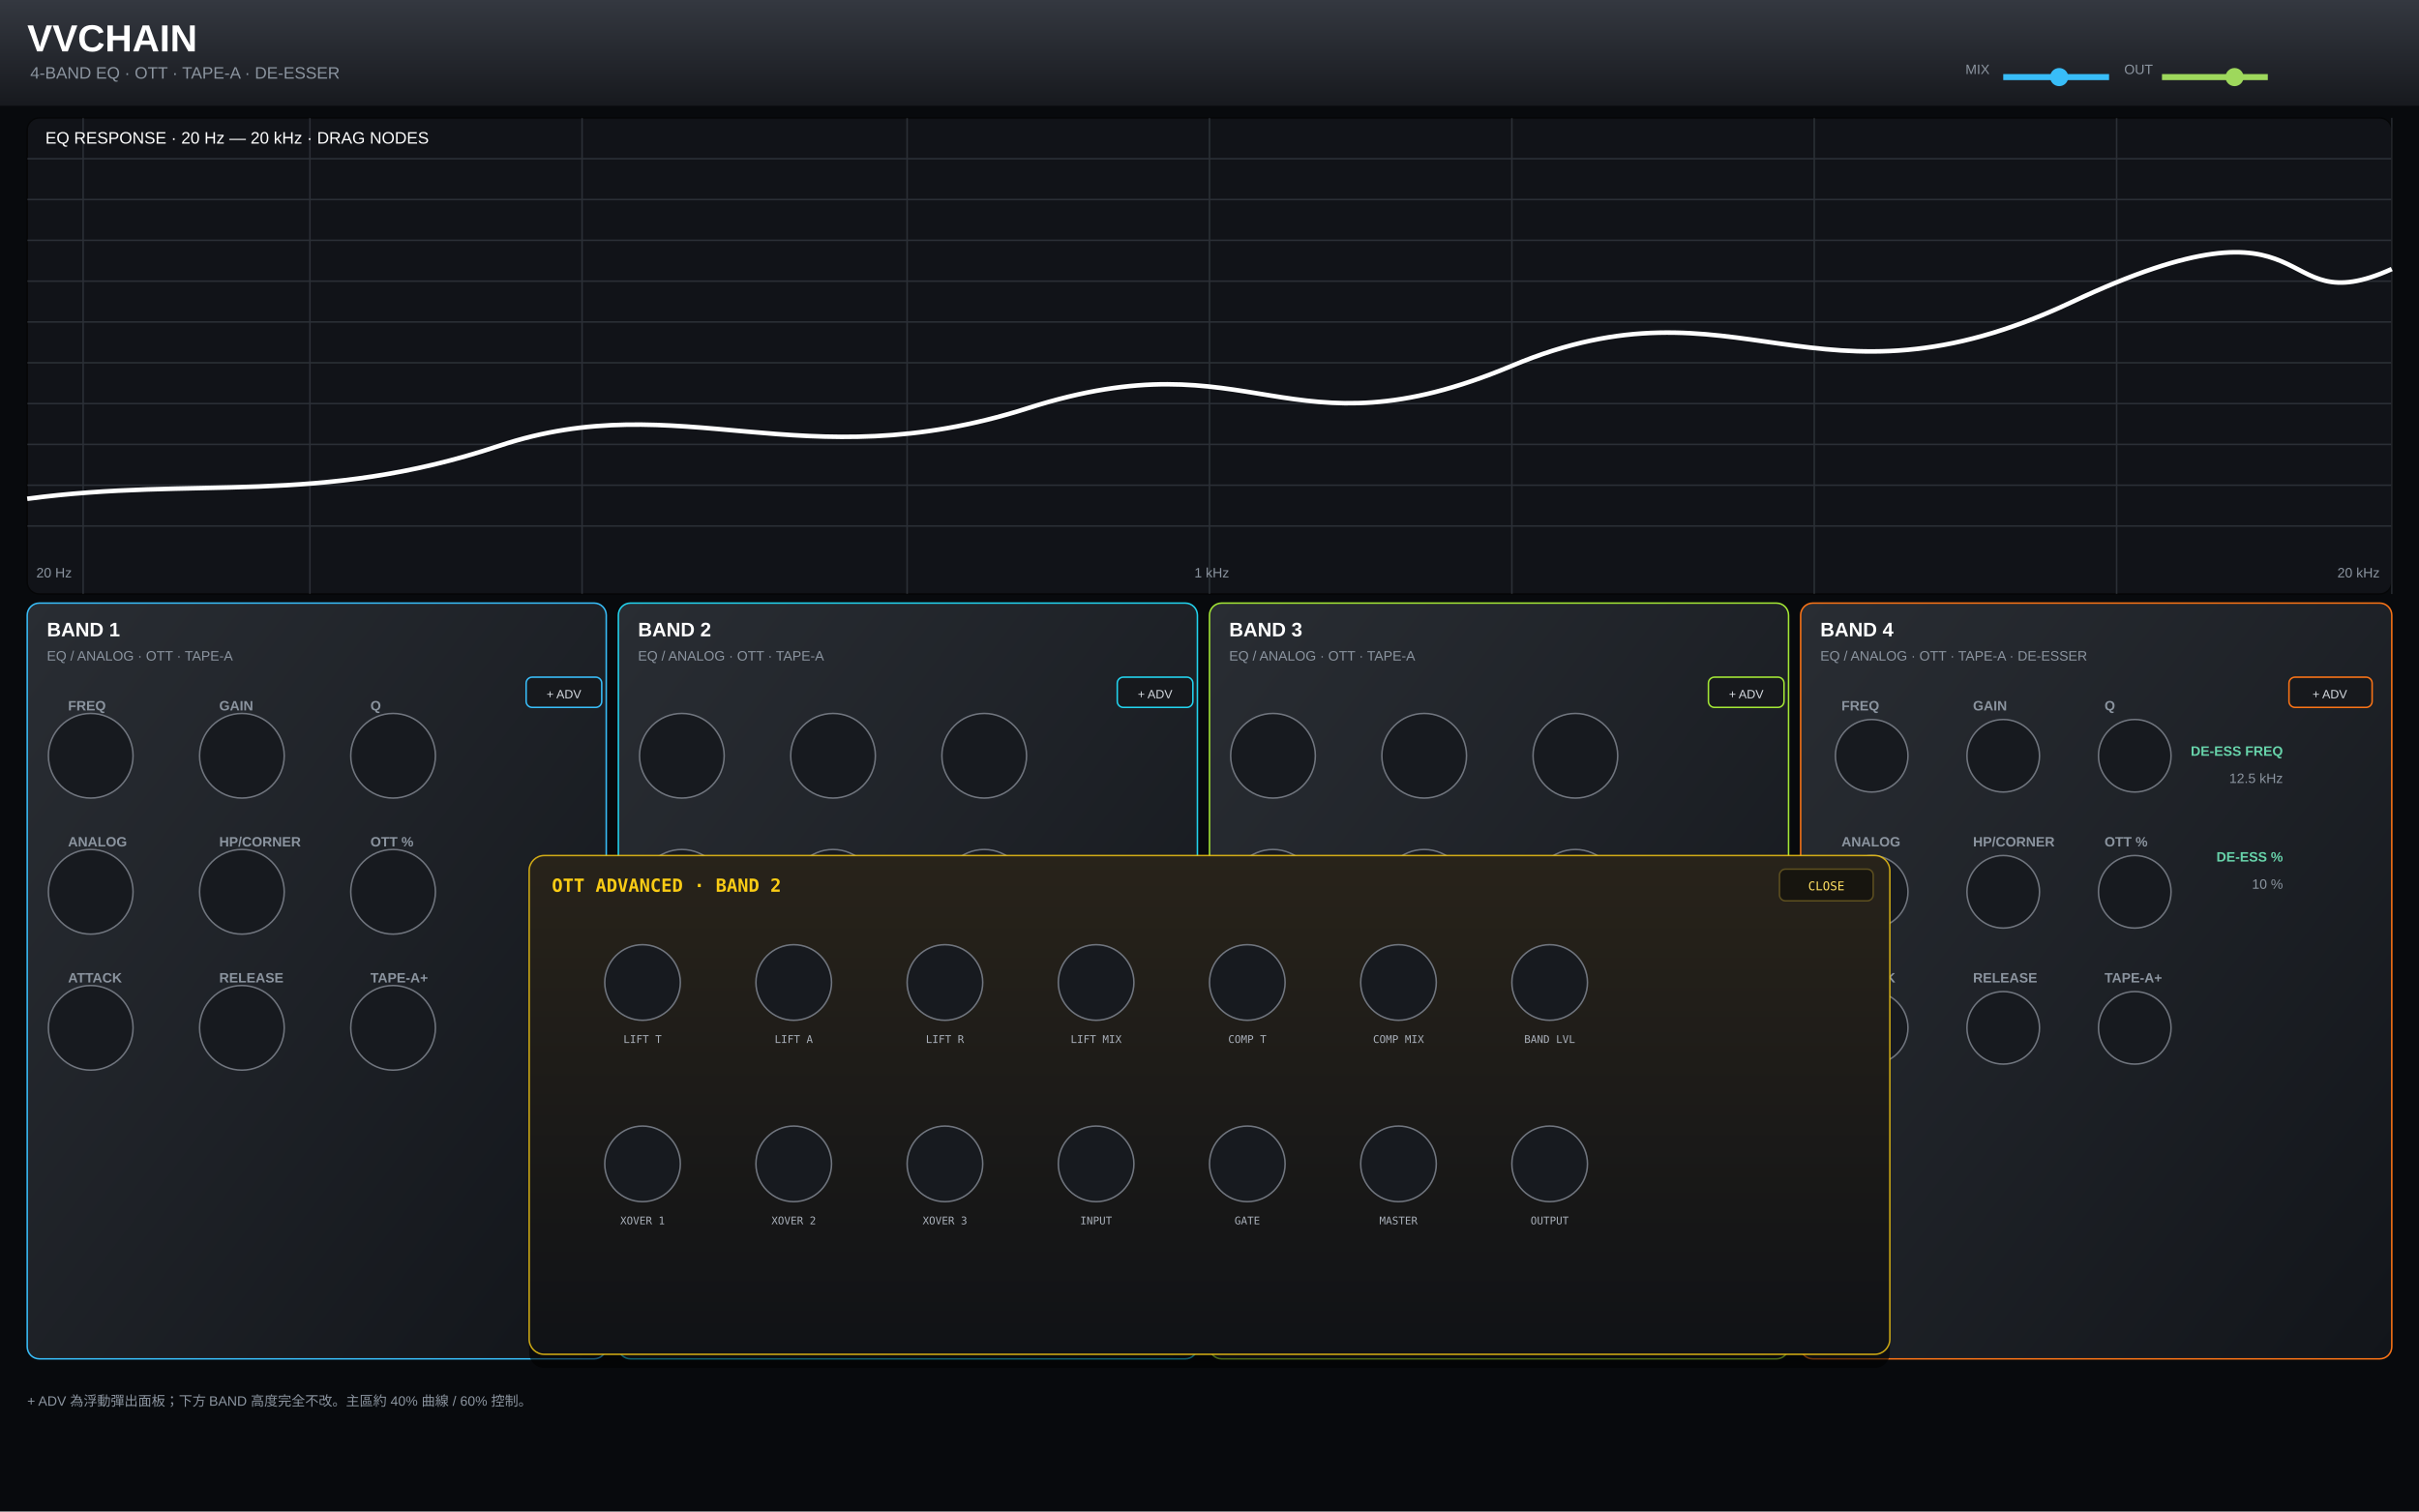
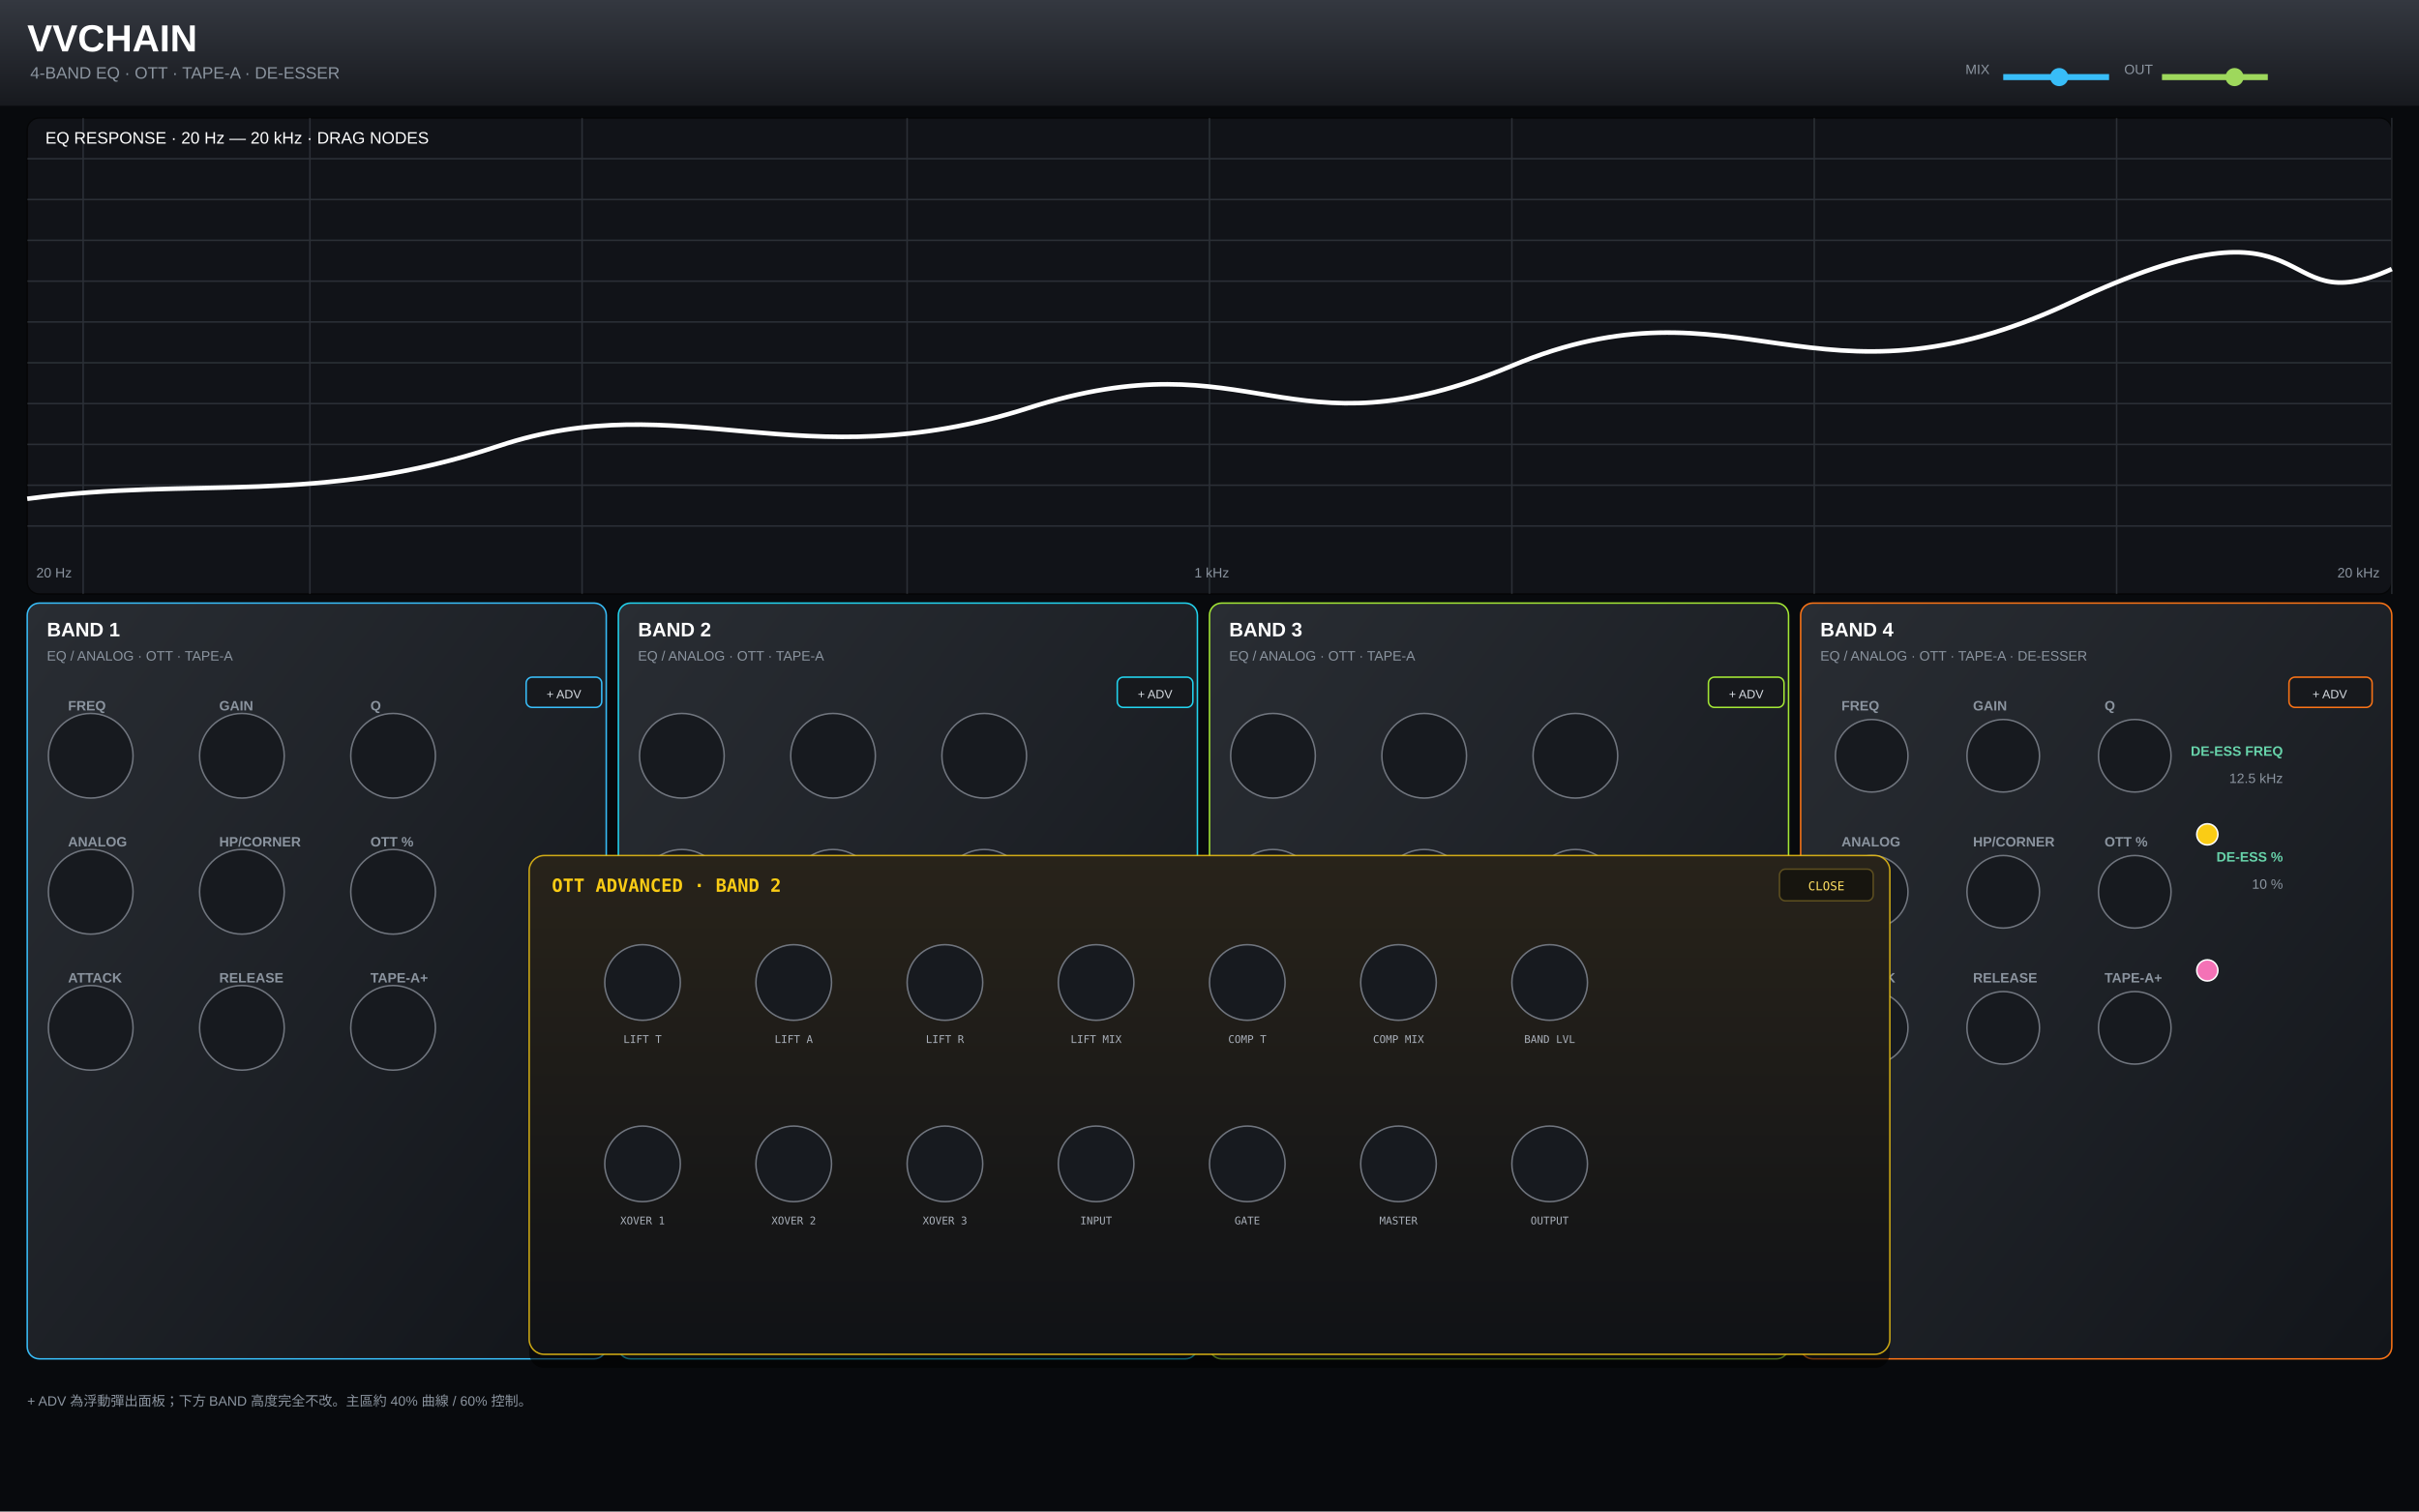
<svg xmlns="http://www.w3.org/2000/svg" width="1600" height="1000" viewBox="0 0 1600 1000">
  <defs>
    <linearGradient id="top" x1="0" y1="0" x2="0" y2="1">
      <stop offset="0" stop-color="#343840" />
      <stop offset="1" stop-color="#17191e" />
    </linearGradient>
    <linearGradient id="card" x1="0" y1="0" x2="1" y2="1">
      <stop offset="0" stop-color="#292d33" />
      <stop offset="1" stop-color="#12151a" />
    </linearGradient>
    <linearGradient id="popup" x1="0" y1="0" x2="0" y2="1">
      <stop offset="0" stop-color="#28231a" />
      <stop offset="1" stop-color="#101216" />
    </linearGradient>
    <style>.ui{font-family:Arial,sans-serif}.white{fill:#fff}.muted{fill:#8b949f}.tiny{font-size:9px}.small{font-size:11px}.label{font-size:9px;font-weight:700}.knob{fill:#171a1f;stroke:#70757e;stroke-width:2}</style>
  </defs>
  <rect width="1600" height="1000" fill="#080a0d" />
  <rect width="1600" height="70" fill="url(#top)" />
  <text x="18" y="34" class="ui white" font-size="25" font-weight="700">VVCHAIN</text>
  <text x="20" y="52" class="ui muted small">4-BAND EQ · OTT · TAPE-A · DE-ESSER</text>
  <text x="1300" y="49" class="ui muted tiny">MIX</text>
  <line x1="1325" y1="51" x2="1395" y2="51" stroke="#38bdf8" stroke-width="4" />
  <circle cx="1362" cy="51" r="6" fill="#38bdf8" />
  <text x="1405" y="49" class="ui muted tiny">OUT</text>
  <line x1="1430" y1="51" x2="1500" y2="51" stroke="#9ed85c" stroke-width="4" />
  <circle cx="1478" cy="51" r="6" fill="#9ed85c" />
  <rect x="18" y="78" width="1564" height="315" rx="8" fill="#111318" stroke="#050607" />
  <g stroke="#68727d" opacity=".30">
    <line x1="18" y1="105" x2="1582" y2="105" />
    <line x1="18" y1="132" x2="1582" y2="132" />
    <line x1="18" y1="159" x2="1582" y2="159" />
    <line x1="18" y1="186" x2="1582" y2="186" />
    <line x1="18" y1="213" x2="1582" y2="213" />
    <line x1="18" y1="240" x2="1582" y2="240" />
    <line x1="18" y1="267" x2="1582" y2="267" />
    <line x1="18" y1="294" x2="1582" y2="294" />
    <line x1="18" y1="321" x2="1582" y2="321" />
    <line x1="18" y1="348" x2="1582" y2="348" />
    <line x1="55" y1="78" x2="55" y2="393" />
    <line x1="205" y1="78" x2="205" y2="393" />
    <line x1="385" y1="78" x2="385" y2="393" />
    <line x1="600" y1="78" x2="600" y2="393" />
    <line x1="800" y1="78" x2="800" y2="393" />
    <line x1="1000" y1="78" x2="1000" y2="393" />
    <line x1="1200" y1="78" x2="1200" y2="393" />
    <line x1="1400" y1="78" x2="1400" y2="393" />
    <line x1="1582" y1="78" x2="1582" y2="393" />
  </g>
  <path d="M18 330 C130 315 210 335 330 295 S530 318 680 270 S850 305 1000 242 S1200 280 1370 200 S1500 215 1582 178" fill="none" stroke="#fff" stroke-width="3" />
  <text x="30" y="95" class="ui white small">EQ RESPONSE · 20 Hz — 20 kHz · DRAG NODES</text>
  <text x="24" y="382" class="ui muted tiny">20 Hz</text>
  <text x="790" y="382" class="ui muted tiny">1 kHz</text>
  <text x="1546" y="382" class="ui muted tiny">20 kHz</text>
  <g class="ui">
    <rect x="18" y="399" width="383" height="500" rx="8" fill="url(#card)" stroke="#38bdf8" />
    <rect x="409" y="399" width="383" height="500" rx="8" fill="url(#card)" stroke="#22d3ee" />
    <rect x="800" y="399" width="383" height="500" rx="8" fill="url(#card)" stroke="#a3e635" />
    <rect x="1191" y="399" width="391" height="500" rx="8" fill="url(#card)" stroke="#f97316" />
    <g class="white" font-size="13" font-weight="700">
      <text x="31" y="421">BAND 1</text>
      <text x="422" y="421">BAND 2</text>
      <text x="813" y="421">BAND 3</text>
      <text x="1204" y="421">BAND 4</text>
    </g>
    <g class="muted tiny">
      <text x="31" y="437">EQ / ANALOG · OTT · TAPE-A</text>
      <text x="422" y="437">EQ / ANALOG · OTT · TAPE-A</text>
      <text x="813" y="437">EQ / ANALOG · OTT · TAPE-A</text>
      <text x="1204" y="437">EQ / ANALOG · OTT · TAPE-A · DE-ESSER</text>
    </g>
    <g class="label muted">
      <text x="45" y="470">FREQ</text>
      <text x="145" y="470">GAIN</text>
      <text x="245" y="470">Q</text>
      <text x="45" y="560">ANALOG</text>
      <text x="145" y="560">HP/CORNER</text>
      <text x="245" y="560">OTT %</text>
      <text x="45" y="650">ATTACK</text>
      <text x="145" y="650">RELEASE</text>
      <text x="245" y="650">TAPE-A+</text>
    </g>
    <g fill="#171a1f" stroke="#70757e">
      <circle cx="60" cy="500" r="28" />
      <circle cx="160" cy="500" r="28" />
      <circle cx="260" cy="500" r="28" />
      <circle cx="60" cy="590" r="28" />
      <circle cx="160" cy="590" r="28" />
      <circle cx="260" cy="590" r="28" />
      <circle cx="60" cy="680" r="28" />
      <circle cx="160" cy="680" r="28" />
      <circle cx="260" cy="680" r="28" />
      <circle cx="451" cy="500" r="28" />
      <circle cx="551" cy="500" r="28" />
      <circle cx="651" cy="500" r="28" />
      <circle cx="451" cy="590" r="28" />
      <circle cx="551" cy="590" r="28" />
      <circle cx="651" cy="590" r="28" />
      <circle cx="451" cy="680" r="28" />
      <circle cx="551" cy="680" r="28" />
      <circle cx="651" cy="680" r="28" />
      <circle cx="842" cy="500" r="28" />
      <circle cx="942" cy="500" r="28" />
      <circle cx="1042" cy="500" r="28" />
      <circle cx="842" cy="590" r="28" />
      <circle cx="942" cy="590" r="28" />
      <circle cx="1042" cy="590" r="28" />
      <circle cx="842" cy="680" r="28" />
      <circle cx="942" cy="680" r="28" />
      <circle cx="1042" cy="680" r="28" />
    </g>
    <rect x="1514" y="448" width="55" height="20" rx="4" fill="#17191d" stroke="#f97316" />
    <text x="1541" y="462" fill="#d6dbe1" font-size="8" text-anchor="middle">+ ADV</text>
    <g class="label muted">
      <text x="1218" y="470">FREQ</text>
      <text x="1305" y="470">GAIN</text>
      <text x="1392" y="470">Q</text>
    </g>
    <g fill="#171a1f" stroke="#70757e">
      <circle cx="1238" cy="500" r="24" />
      <circle cx="1325" cy="500" r="24" />
      <circle cx="1412" cy="500" r="24" />
    </g>
    <text x="1510" y="500" class="label" fill="#67d3aa" text-anchor="end">DE-ESS FREQ</text>
    <text x="1510" y="518" class="ui muted tiny" text-anchor="end">12.5 kHz</text>
    <text x="1510" y="570" class="label" fill="#67d3aa" text-anchor="end">DE-ESS %</text>
    <text x="1510" y="588" class="ui muted tiny" text-anchor="end">10 %</text>
    <g class="label muted">
      <text x="1218" y="560">ANALOG</text>
      <text x="1305" y="560">HP/CORNER</text>
      <text x="1392" y="560">OTT %</text>
      <text x="1218" y="650">ATTACK</text>
      <text x="1305" y="650">RELEASE</text>
      <text x="1392" y="650">TAPE-A+</text>
    </g>
+     <circle cx="1460" cy="552" r="7" fill="#facc15" stroke="#fff" stroke-width="1" />
+     <circle cx="1460" cy="642" r="7" fill="#f472b6" stroke="#fff" stroke-width="1" />
    <g fill="#171a1f" stroke="#70757e">
      <circle cx="1238" cy="590" r="24" />
      <circle cx="1325" cy="590" r="24" />
      <circle cx="1412" cy="590" r="24" />
      <circle cx="1238" cy="680" r="24" />
      <circle cx="1325" cy="680" r="24" />
      <circle cx="1412" cy="680" r="24" />
    </g>
    <rect x="1130" y="448" width="50" height="20" rx="4" fill="#17191d" stroke="#a3e635" />
    <text x="1155" y="462" fill="#d6dbe1" font-size="8" text-anchor="middle">+ ADV</text>
    <rect x="739" y="448" width="50" height="20" rx="4" fill="#17191d" stroke="#22d3ee" />
    <text x="764" y="462" fill="#d6dbe1" font-size="8" text-anchor="middle">+ ADV</text>
    <rect x="348" y="448" width="50" height="20" rx="4" fill="#17191d" stroke="#38bdf8" />
    <text x="373" y="462" fill="#d6dbe1" font-size="8" text-anchor="middle">+ ADV</text>
  </g>
  <rect x="350" y="575" width="900" height="330" rx="10" fill="#000" opacity=".55" />
  <rect x="350" y="566" width="900" height="330" rx="10" fill="url(#popup)" stroke="#facc15" stroke-opacity=".8" />
  <text x="365" y="590" fill="#facc15" font-family="Consolas" font-size="12" font-weight="700">OTT ADVANCED · BAND 2</text>
  <rect x="1177" y="575" width="62" height="21" rx="4" fill="#17150f" stroke="#5c4e1f" />
  <text x="1208" y="589" fill="#ffdf62" font-family="Consolas" font-size="8" text-anchor="middle">CLOSE</text>
  <g fill="#171a1f" stroke="#70757e">
    <circle cx="425" cy="650" r="25" />
    <circle cx="525" cy="650" r="25" />
    <circle cx="625" cy="650" r="25" />
    <circle cx="725" cy="650" r="25" />
    <circle cx="825" cy="650" r="25" />
    <circle cx="925" cy="650" r="25" />
    <circle cx="1025" cy="650" r="25" />
    <circle cx="425" cy="770" r="25" />
    <circle cx="525" cy="770" r="25" />
    <circle cx="625" cy="770" r="25" />
    <circle cx="725" cy="770" r="25" />
    <circle cx="825" cy="770" r="25" />
    <circle cx="925" cy="770" r="25" />
    <circle cx="1025" cy="770" r="25" />
  </g>
  <g fill="#aab0ba" font-family="Consolas" font-size="7">
    <text x="425" y="690" text-anchor="middle">LIFT T</text>
    <text x="525" y="690" text-anchor="middle">LIFT A</text>
    <text x="625" y="690" text-anchor="middle">LIFT R</text>
    <text x="725" y="690" text-anchor="middle">LIFT MIX</text>
    <text x="825" y="690" text-anchor="middle">COMP T</text>
    <text x="925" y="690" text-anchor="middle">COMP MIX</text>
    <text x="1025" y="690" text-anchor="middle">BAND LVL</text>
    <text x="425" y="810" text-anchor="middle">XOVER 1</text>
    <text x="525" y="810" text-anchor="middle">XOVER 2</text>
    <text x="625" y="810" text-anchor="middle">XOVER 3</text>
    <text x="725" y="810" text-anchor="middle">INPUT</text>
    <text x="825" y="810" text-anchor="middle">GATE</text>
    <text x="925" y="810" text-anchor="middle">MASTER</text>
    <text x="1025" y="810" text-anchor="middle">OUTPUT</text>
  </g>
  <text x="18" y="930" class="ui muted tiny">+ ADV 為浮動彈出面板；下方 BAND 高度完全不改。主區約 40% 曲線 / 60% 控制。</text>
</svg>
